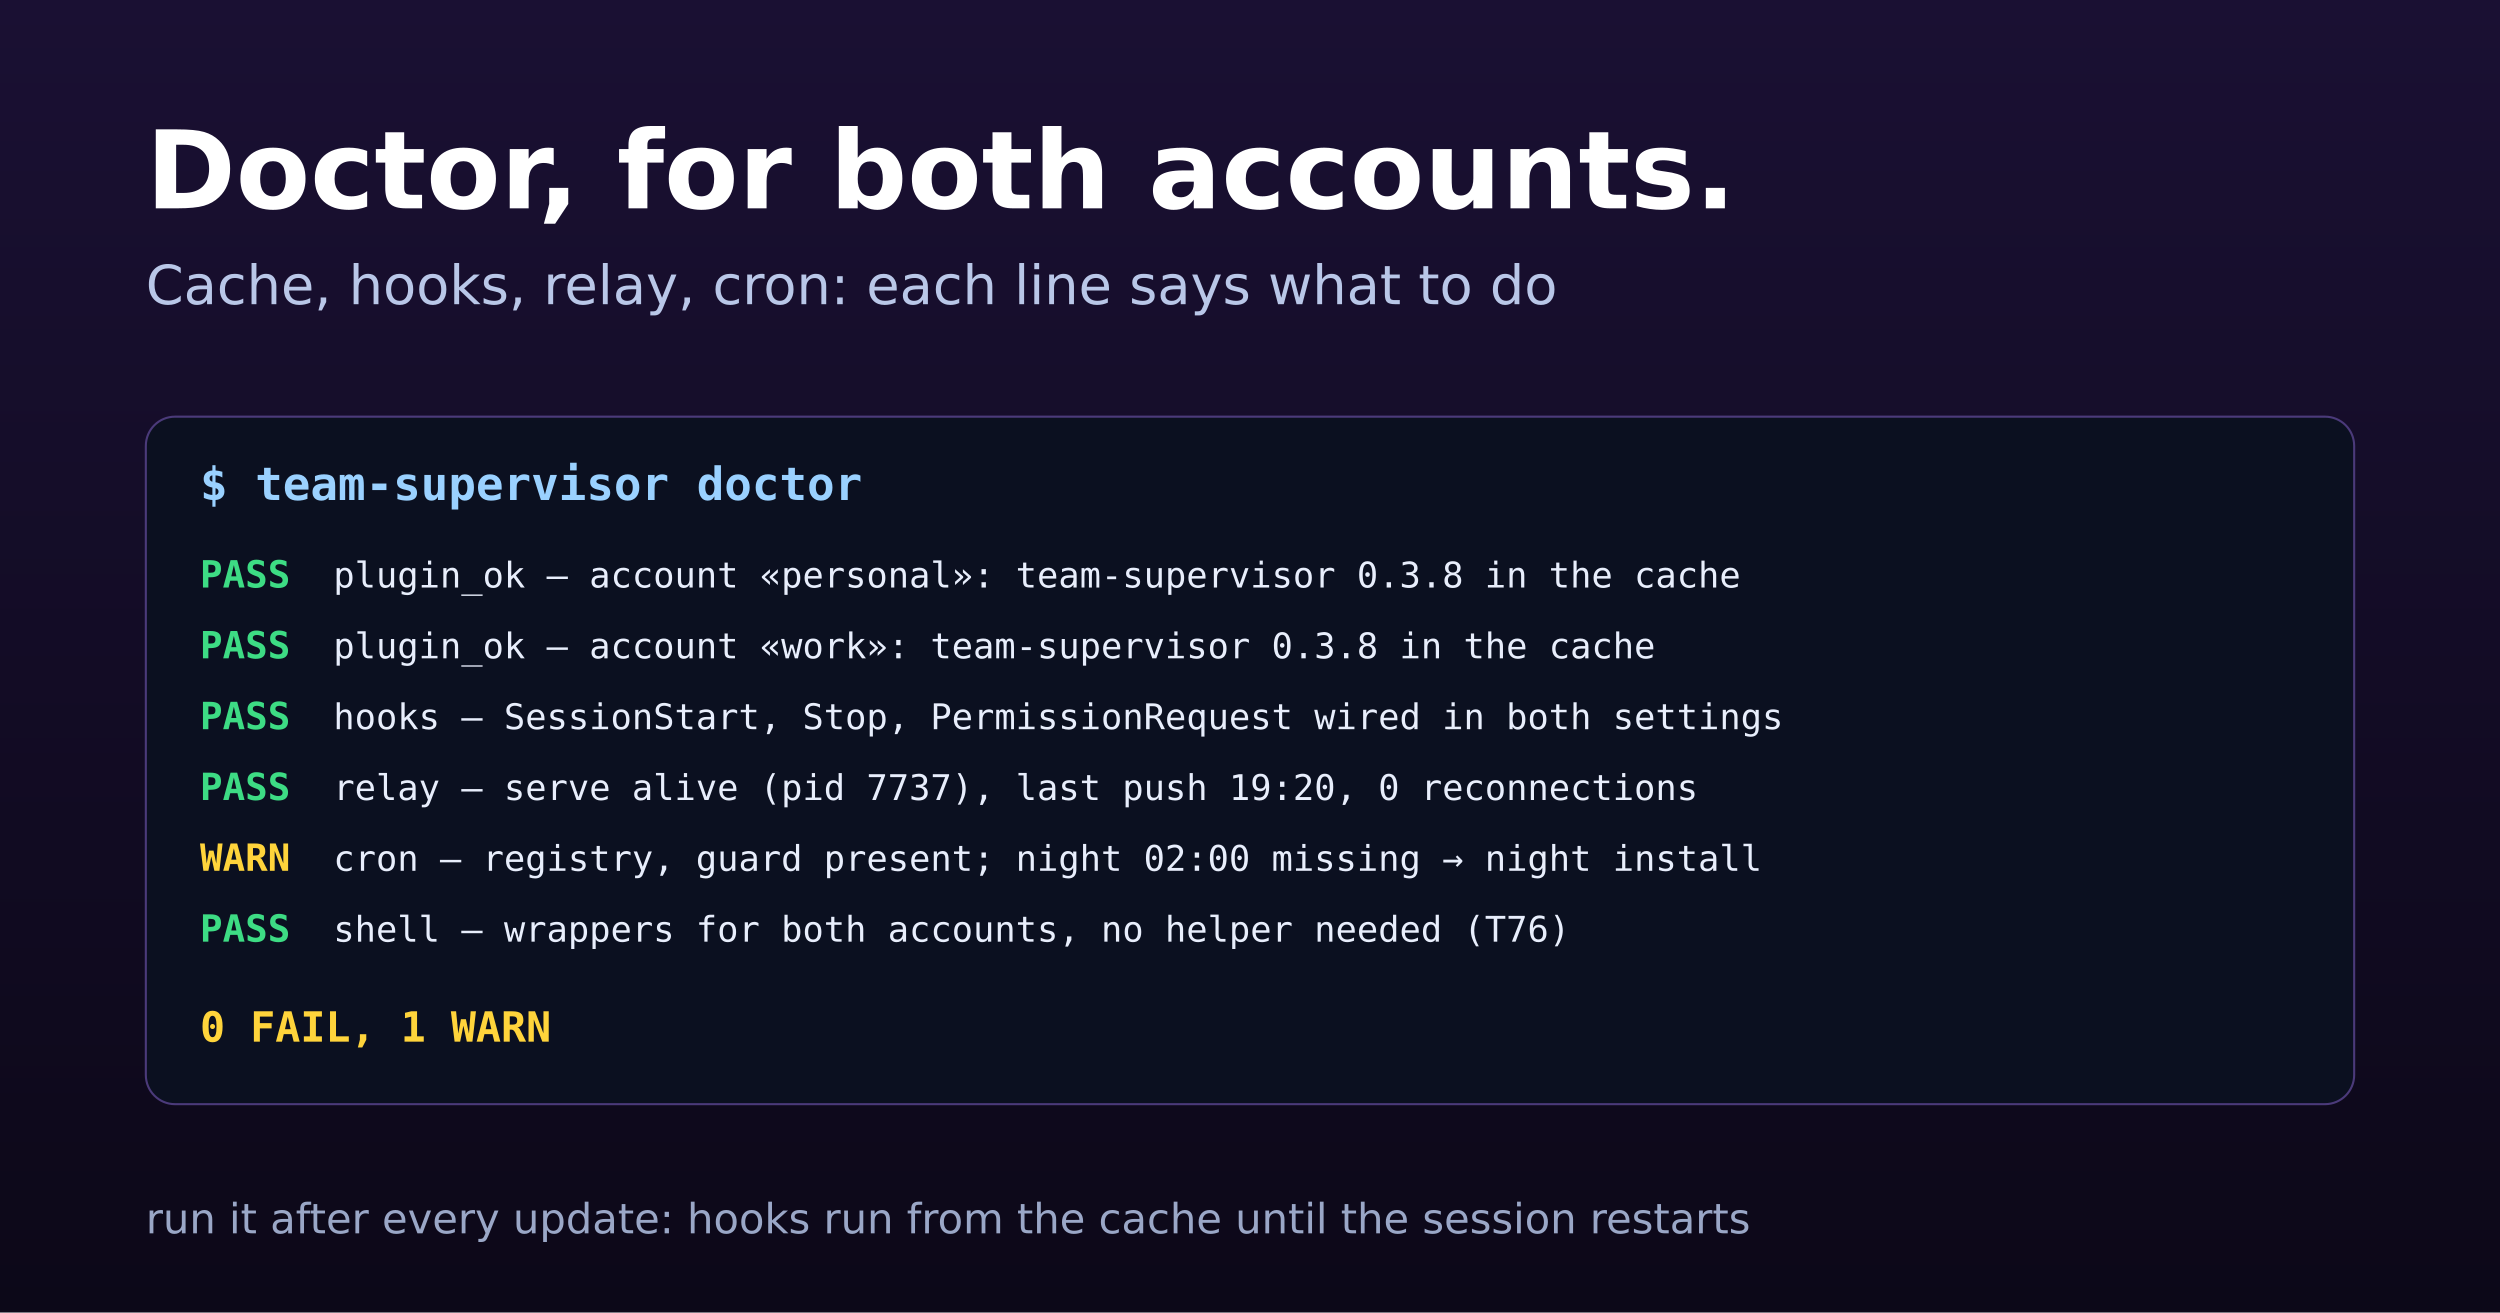
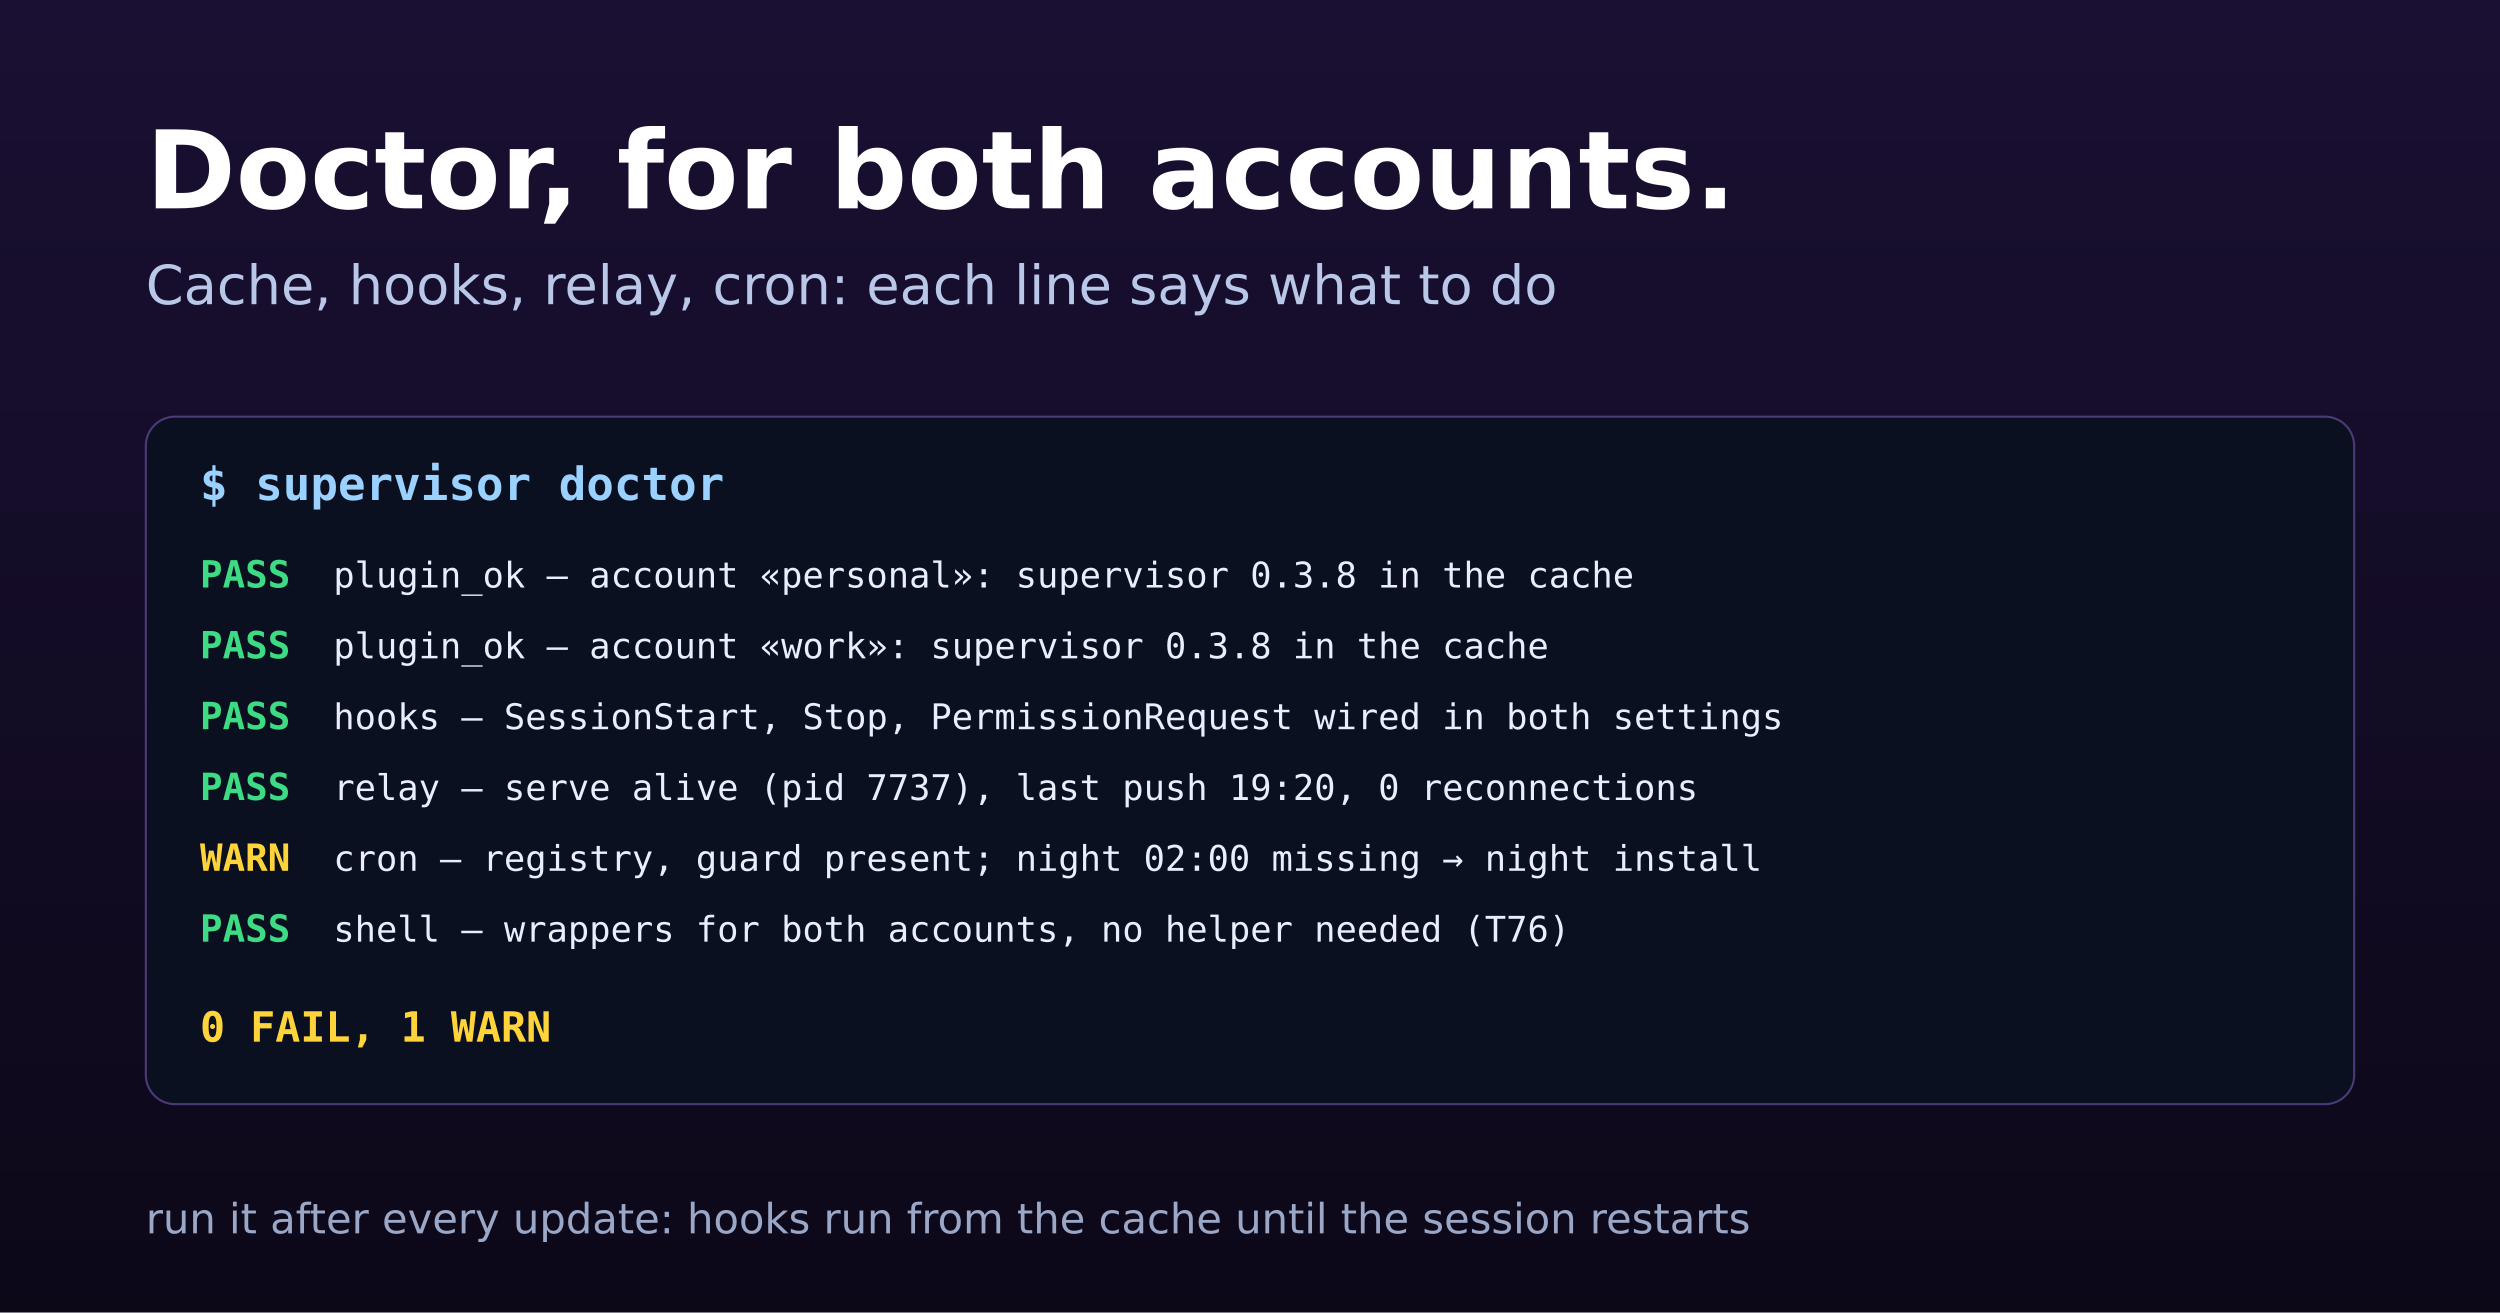
<svg xmlns="http://www.w3.org/2000/svg" width="1200" height="630" viewBox="0 0 1200 630" font-family="'DejaVu Sans',Helvetica,Arial,sans-serif" xml:space="preserve">
  <defs>
    <linearGradient id="bg" x1="0" y1="0" x2="0" y2="1">
      <stop offset="0" stop-color="#1a1033" />
      <stop offset="1" stop-color="#0c0818" />
    </linearGradient>
    <marker id="m" markerWidth="7" markerHeight="7" refX="5" refY="3.5" orient="auto" markerUnits="strokeWidth">
      <path d="M0,0 L7,3.5 L0,7 z" fill="#3ddc84" />
    </marker>
    <clipPath id="round">
      <circle cx="0" cy="0" r="132" />
    </clipPath>
  </defs>
  <rect width="1200" height="630" fill="url(#bg)" />
  <text x="70" y="100" fill="#ffffff" font-size="52" font-weight="800" text-anchor="start">Doctor, for both accounts.</text>
  <text x="70" y="146" fill="#b9c7e8" font-size="26" font-weight="500" text-anchor="start">Cache, hooks, relay, cron: each line says what to do</text>
  <rect x="70" y="200" width="1060" height="330" rx="14" fill="#0b1020" stroke="#4b3a7a" />
-   <text x="96" y="240" fill="#9ad1ff" font-size="22" font-weight="700" font-family="'DejaVu Sans Mono',Menlo,monospace" text-anchor="start">$ team-supervisor doctor</text>
+   <text x="96" y="240" fill="#9ad1ff" font-size="22" font-weight="700" font-family="'DejaVu Sans Mono',Menlo,monospace" text-anchor="start">$ supervisor doctor</text>
  <text x="96" y="282" fill="#3ddc84" font-size="18" font-weight="800" font-family="'DejaVu Sans Mono',Menlo,monospace" text-anchor="start">PASS</text>
-   <text x="160" y="282" fill="#e8eefc" font-size="17" font-weight="500" font-family="'DejaVu Sans Mono',Menlo,monospace" text-anchor="start">plugin_ok — account «personal»: team-supervisor 0.3.8 in the cache</text>
+   <text x="160" y="282" fill="#e8eefc" font-size="17" font-weight="500" font-family="'DejaVu Sans Mono',Menlo,monospace" text-anchor="start">plugin_ok — account «personal»: supervisor 0.3.8 in the cache</text>
  <text x="96" y="316" fill="#3ddc84" font-size="18" font-weight="800" font-family="'DejaVu Sans Mono',Menlo,monospace" text-anchor="start">PASS</text>
-   <text x="160" y="316" fill="#e8eefc" font-size="17" font-weight="500" font-family="'DejaVu Sans Mono',Menlo,monospace" text-anchor="start">plugin_ok — account «work»: team-supervisor 0.3.8 in the cache</text>
+   <text x="160" y="316" fill="#e8eefc" font-size="17" font-weight="500" font-family="'DejaVu Sans Mono',Menlo,monospace" text-anchor="start">plugin_ok — account «work»: supervisor 0.3.8 in the cache</text>
  <text x="96" y="350" fill="#3ddc84" font-size="18" font-weight="800" font-family="'DejaVu Sans Mono',Menlo,monospace" text-anchor="start">PASS</text>
  <text x="160" y="350" fill="#e8eefc" font-size="17" font-weight="500" font-family="'DejaVu Sans Mono',Menlo,monospace" text-anchor="start">hooks — SessionStart, Stop, PermissionRequest wired in both settings</text>
  <text x="96" y="384" fill="#3ddc84" font-size="18" font-weight="800" font-family="'DejaVu Sans Mono',Menlo,monospace" text-anchor="start">PASS</text>
  <text x="160" y="384" fill="#e8eefc" font-size="17" font-weight="500" font-family="'DejaVu Sans Mono',Menlo,monospace" text-anchor="start">relay — serve alive (pid 7737), last push 19:20, 0 reconnections</text>
  <text x="96" y="418" fill="#ffd43b" font-size="18" font-weight="800" font-family="'DejaVu Sans Mono',Menlo,monospace" text-anchor="start">WARN</text>
  <text x="160" y="418" fill="#e8eefc" font-size="17" font-weight="500" font-family="'DejaVu Sans Mono',Menlo,monospace" text-anchor="start">cron — registry, guard present; night 02:00 missing → night install</text>
  <text x="96" y="452" fill="#3ddc84" font-size="18" font-weight="800" font-family="'DejaVu Sans Mono',Menlo,monospace" text-anchor="start">PASS</text>
  <text x="160" y="452" fill="#e8eefc" font-size="17" font-weight="500" font-family="'DejaVu Sans Mono',Menlo,monospace" text-anchor="start">shell — wrappers for both accounts, no helper needed (T76)</text>
  <text x="96" y="500" fill="#ffd43b" font-size="20" font-weight="800" font-family="'DejaVu Sans Mono',Menlo,monospace" text-anchor="start">0 FAIL, 1 WARN</text>
  <text x="70" y="592" fill="#9aa7c7" font-size="20" font-weight="500" text-anchor="start">run it after every update: hooks run from the cache until the session restarts</text>
</svg>
